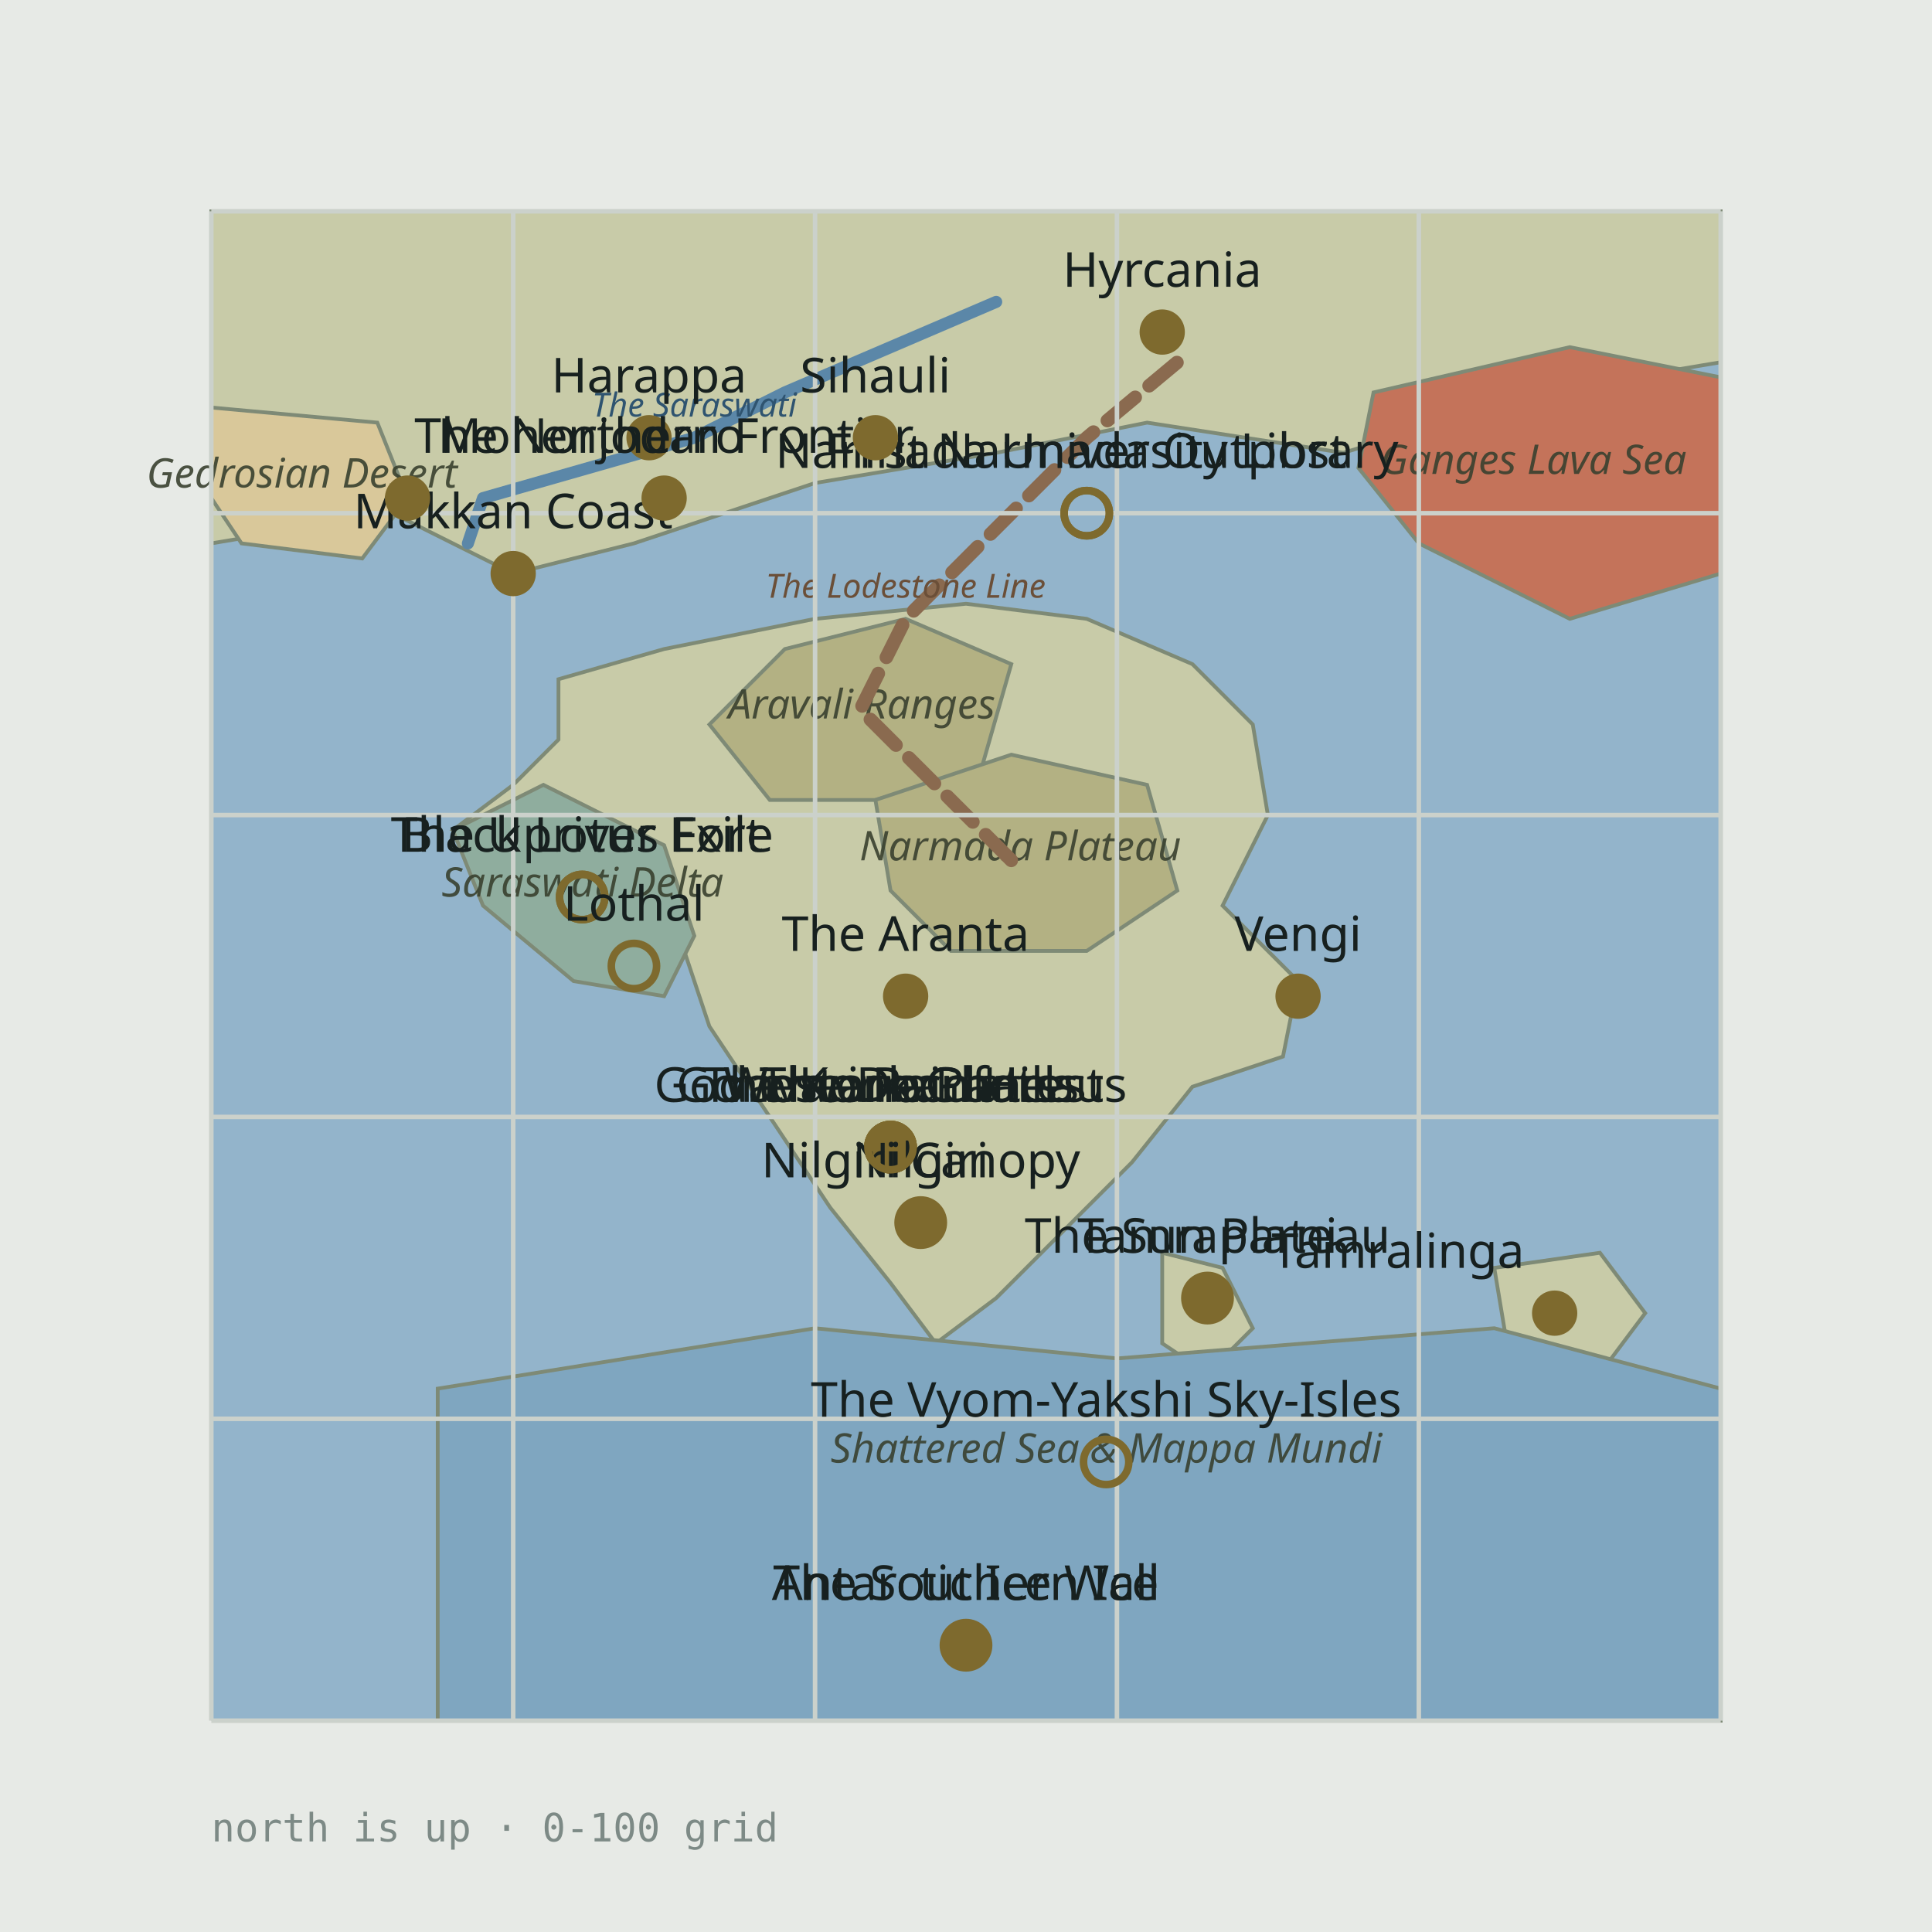
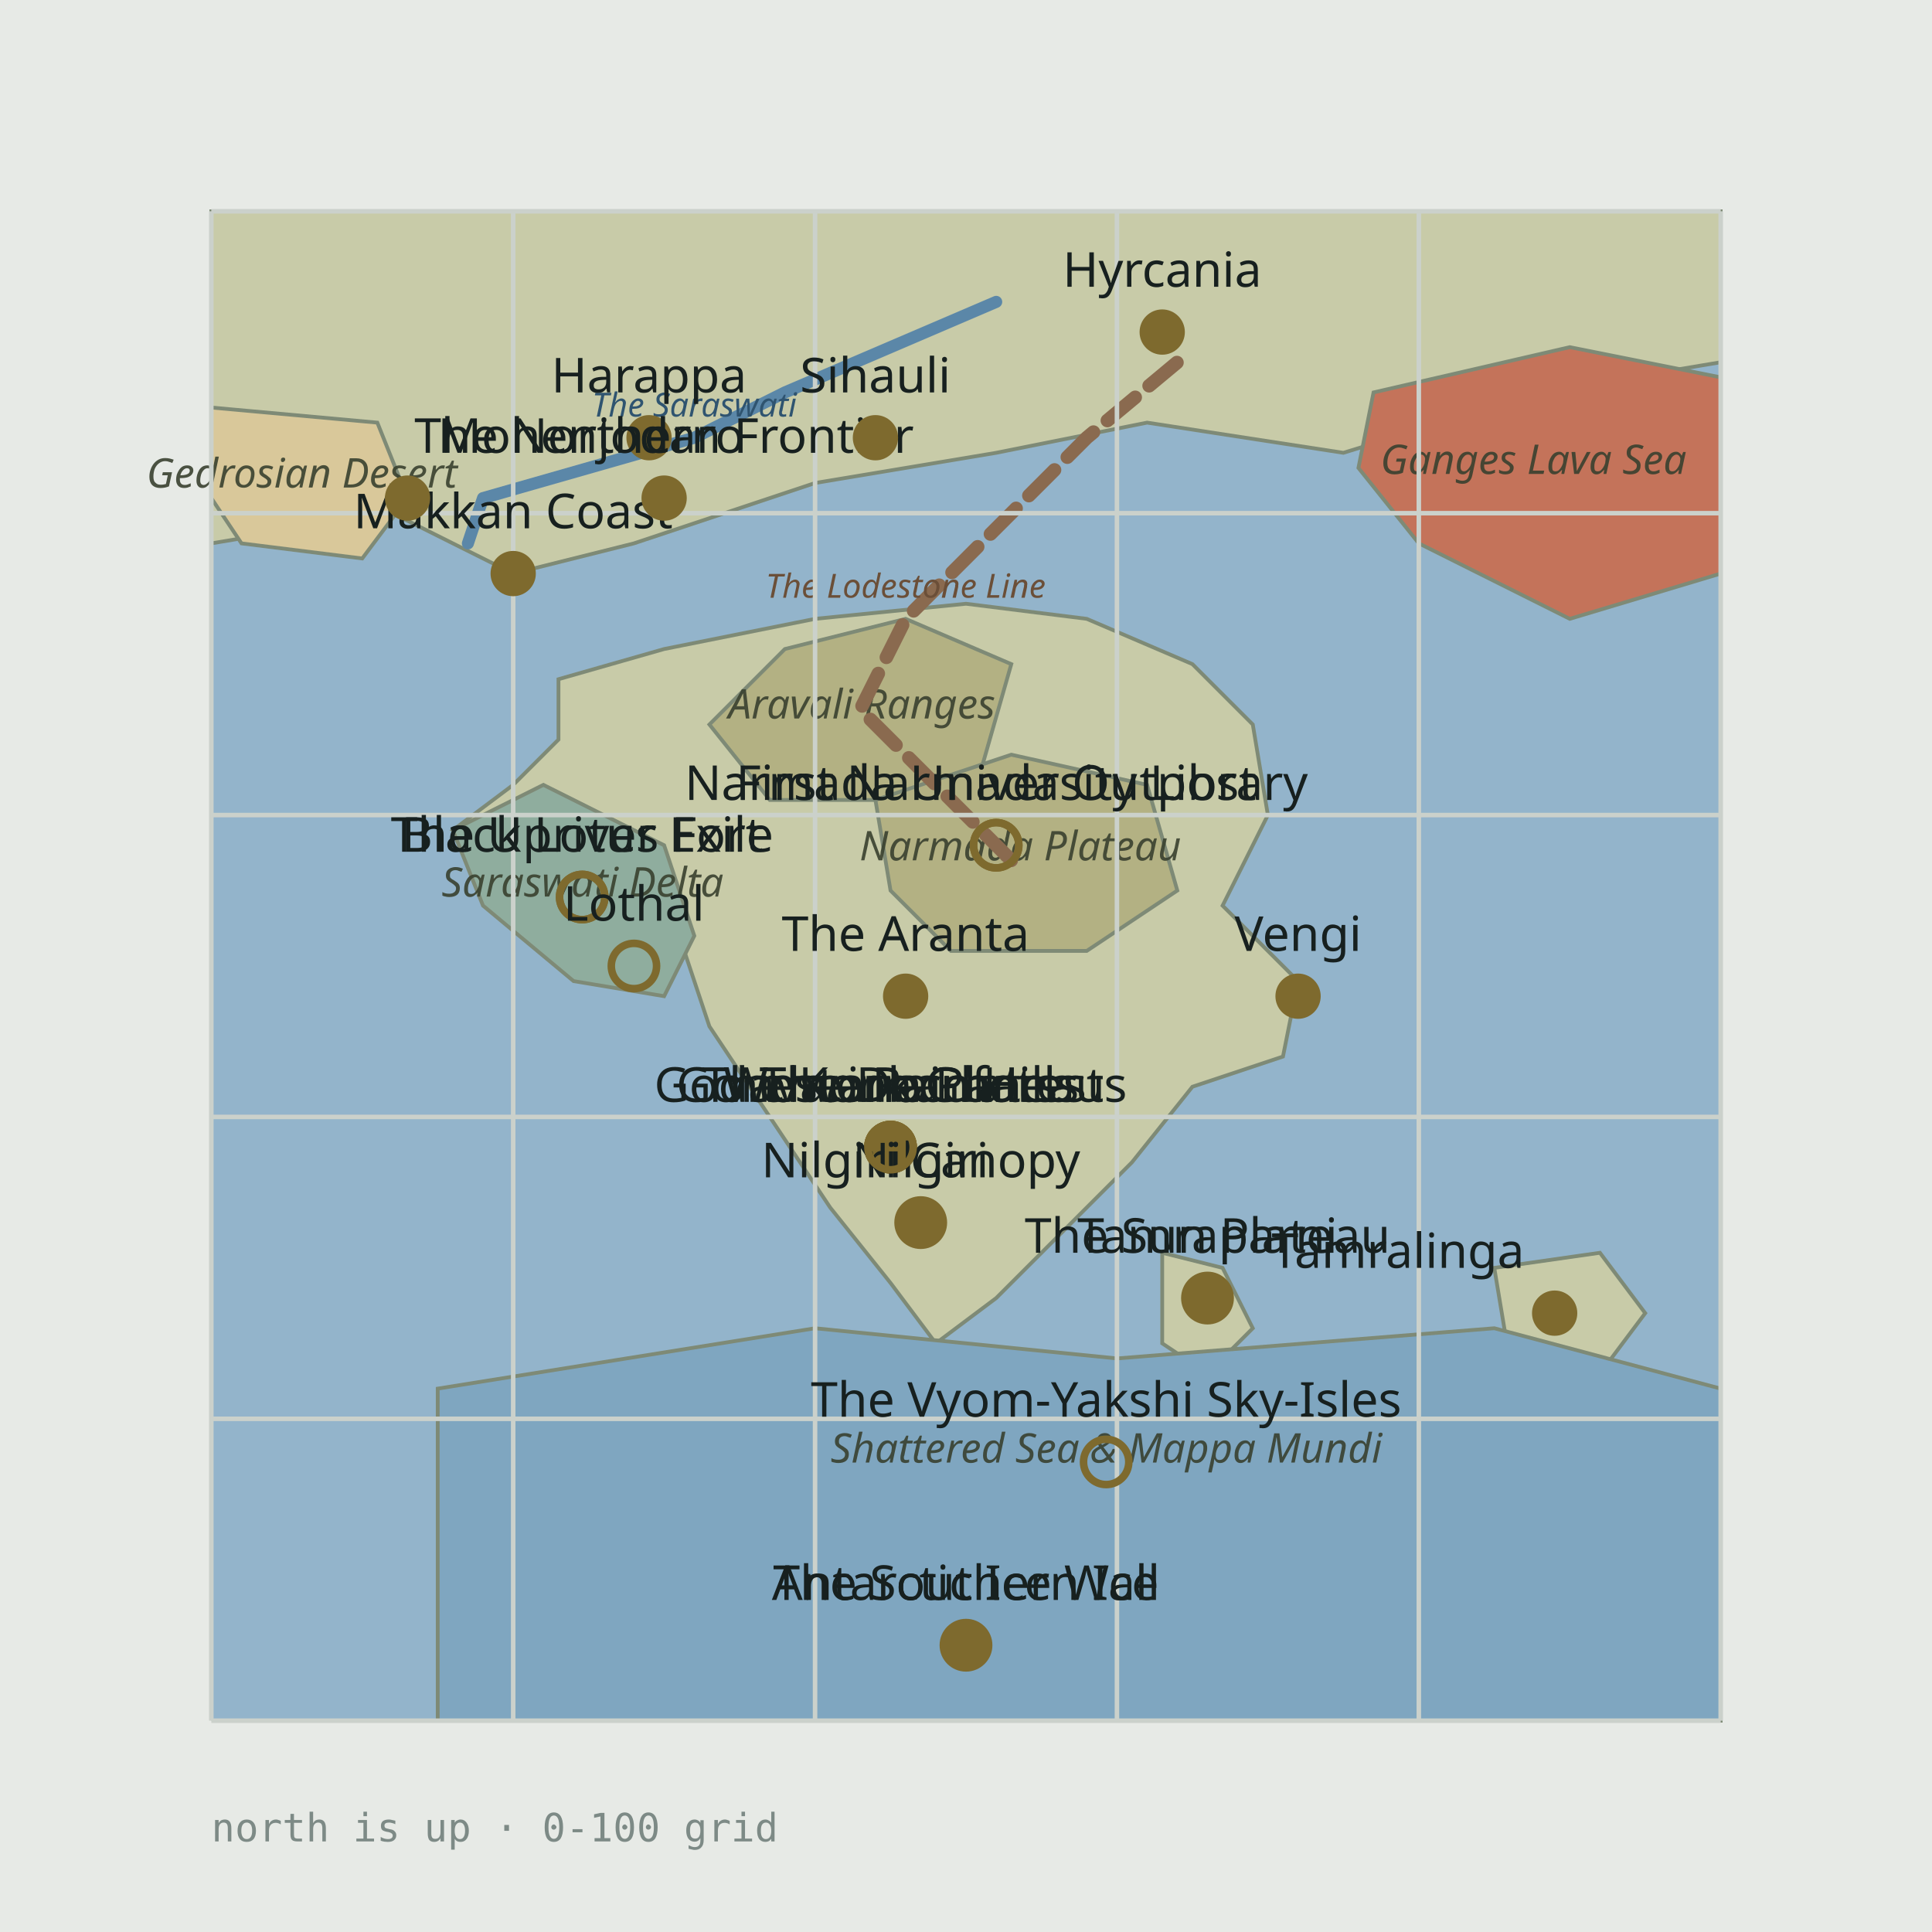
<svg xmlns="http://www.w3.org/2000/svg" viewBox="-14 -14 128 128" width="720" role="img" aria-label="Map of The Age of Machinery">
  <style>
  .bg{fill:#E7EAE6}.grid{stroke:#CBD1CB;stroke-width:.3}.edge{stroke:#AFB8B1;stroke-width:.6}
  .dot{fill:#2C5C8F}.dot-place{fill:#7E6A2E}
  .dot-within{fill:none;stroke:#7E6A2E;stroke-width:.5}
  .lbl{fill:#17201F;font:3.2px Archivo,sans-serif}
  .cap{fill:#7D8A86;font:2.6px 'JetBrains Mono',monospace}
  .sea{fill:#93B4CB} .land{fill:#C8CBA8}
  polygon{stroke:#7E8A76;stroke-width:.25}
  .rgn{fill:#39402F;font:2.7px Archivo,sans-serif;font-style:italic;opacity:.9}
  .course{fill:none;stroke:#5B87A8;stroke-width:.8;stroke-linejoin:round;stroke-linecap:round}
  .route{fill:none;stroke:#8A6A4F;stroke-width:.9;stroke-dasharray:2.4 1.2;stroke-linejoin:round;stroke-linecap:round}
  .route-lbl{fill:#6B4F38;font:2.2px Archivo,sans-serif;font-style:italic}
  .course-lbl{fill:#2F5470;font:2.2px Archivo,sans-serif;font-style:italic}
  .t-desert{fill:#D9C89A}.t-plains{fill:#A8BE84}.t-forest{fill:#7EA46E}.t-wetland{fill:#8FAD9E}.t-hills{fill:#B3B183}.t-mountains{fill:#A9A79C}.t-river{fill:#8FB3C4}.t-coast{fill:#D8CBA0}.t-sea{fill:#7FA6C0}.t-lava_field{fill:#C4735A}
  @media(prefers-color-scheme:dark){
   .bg{fill:#121817}.grid{stroke:#28322F}.edge{stroke:#3E4C4E}
   .dot{fill:#74A8DA}.dot-place{fill:#CBAE6A}.dot-within{fill:none;stroke:#CBAE6A}   .lbl{fill:#E2E7E3}.cap{fill:#78857F}
   .sea{fill:#18242E} .land{fill:#2A3026}
   polygon{stroke:#3A4436} .rgn{fill:#9FB09A}
   .course{stroke:#6E9CBD} .course-lbl{fill:#9DBDD4}
   .route{stroke:#B08D6B} .route-lbl{fill:#C7A181}
   .t-desert{fill:#3B3524}.t-plains{fill:#2A3520}.t-forest{fill:#20301E}.t-wetland{fill:#1E2E2A}.t-hills{fill:#302E20}.t-mountains{fill:#2C2B26}.t-river{fill:#1D2E36}.t-coast{fill:#393322}.t-sea{fill:#1B2C36}.t-lava_field{fill:#3A1C15}
  }
</style>
  <rect class="bg" x="-14" y="-14" width="128" height="128" />
  <rect class="sea" x="0" y="0" width="100" height="100" />
  <polygon class="land" points="23,31 30,29 40,27 50,26 58,27 65,30 69,34 70,40 67,46 72,51 71,56 65,58 61,63 57,67 52,72 48,75 45,71 41,66 37,60 33,54 31,48 30,45 25,44 19,43 16,41 20,38 23,35" />
  <polygon class="land" points="0,0 100,0 100,10 88,12 75,16 62,14 52,16 40,18 28,22 20,24 12,20 0,22" />
  <polygon class="land" points="85,70 92,69 95,73 92,77 86,76" />
  <polygon class="land" points="63,69 67,70 69,74 66,77 63,75" />
  <polygon class="t-hills" points="33,34 38,29 46,27 53,30 51,37 44,39 37,39" />
  <text class="rgn" x="43.1" y="33.6" text-anchor="middle">Aravali Ranges</text>
  <polygon class="t-lava_field" points="77,12 90,9 100,11 100,24 90,27 80,22 76,17" />
  <text class="rgn" x="87.6" y="17.4" text-anchor="middle">Ganges Lava Sea</text>
  <polygon class="t-desert" points="0,13 11,14 13,19 10,23 2,22 0,19" />
  <text class="rgn" x="6.0" y="18.3" text-anchor="middle">Gedrosian Desert</text>
  <polygon class="t-hills" points="44,39 53,36 62,38 64,45 58,49 49,49 45,45" />
  <text class="rgn" x="53.6" y="43.0" text-anchor="middle">Narmada Plateau</text>
  <polygon class="t-wetland" points="16,41 22,38 30,42 32,48 30,52 24,51 18,46" />
  <text class="rgn" x="24.6" y="45.4" text-anchor="middle">Saraswati Delta</text>
  <polygon class="t-sea" points="15,78 40,74 60,76 85,74 100,78 100,100 15,100" />
  <text class="rgn" x="59.3" y="82.9" text-anchor="middle">Shattered Sea &amp; Mappa Mundi</text>
  <polyline class="route" points="53,43 48,38 43,33 46,27 52,21 58,15 64,10" />
  <text class="route-lbl" x="46.0" y="25.6" text-anchor="middle">The Lodestone Line</text>
  <polyline class="course" points="52,6 45,9 38,12 32,15 25,17 18,19 17,22" />
  <text class="course-lbl" x="32.0" y="13.6" text-anchor="middle">The Saraswati</text>
  <line class="grid" x1="0" y1="0" x2="0" y2="100" />
  <line class="grid" x1="0" y1="0" x2="100" y2="0" />
  <line class="grid" x1="20" y1="0" x2="20" y2="100" />
  <line class="grid" x1="0" y1="20" x2="100" y2="20" />
  <line class="grid" x1="40" y1="0" x2="40" y2="100" />
  <line class="grid" x1="0" y1="40" x2="100" y2="40" />
  <line class="grid" x1="60" y1="0" x2="60" y2="100" />
  <line class="grid" x1="0" y1="60" x2="100" y2="60" />
  <line class="grid" x1="80" y1="0" x2="80" y2="100" />
  <line class="grid" x1="0" y1="80" x2="100" y2="80" />
  <line class="grid" x1="100" y1="0" x2="100" y2="100" />
  <line class="grid" x1="0" y1="100" x2="100" y2="100" />
  <circle class="dot-place dot-within" cx="50" cy="95" r="1.5" />
  <text class="lbl" x="50" y="92" text-anchor="middle">Antarctic Ice Wall</text>
  <circle class="dot-place" cx="46" cy="52" r="1.5" />
  <text class="lbl" x="46" y="49" text-anchor="middle">The Aranta</text>
  <circle class="dot-place dot-within" cx="24.571" cy="45.429" r="1.5" />
  <text class="lbl" x="24.571" y="42.429" text-anchor="middle">Black Lotus Fort</text>
  <circle class="dot-place" cx="45" cy="62" r="1.5" />
  <text class="lbl" x="45" y="59" text-anchor="middle">The Deccan</text>
  <circle class="dot-place dot-within" cx="45" cy="62" r="1.5" />
  <text class="lbl" x="45" y="59" text-anchor="middle">Godavari Rainforests</text>
  <circle class="dot-place dot-within" cx="45" cy="62" r="1.5" />
  <text class="lbl" x="45" y="59" text-anchor="middle">Gondwana Plateau</text>
  <circle class="dot-place" cx="29" cy="15" r="1.5" />
  <text class="lbl" x="29" y="12" text-anchor="middle">Harappa</text>
  <circle class="dot-place" cx="63" cy="8" r="1.5" />
  <text class="lbl" x="63" y="5" text-anchor="middle">Hyrcania</text>
  <circle class="dot-place dot-within" cx="45" cy="62" r="1.5" />
  <text class="lbl" x="45" y="59" text-anchor="middle">The Konkan Hills</text>
  <circle class="dot-place" cx="20" cy="24" r="1.5" />
  <text class="lbl" x="20" y="21" text-anchor="middle">Makkan Coast</text>
  <circle class="dot-place" cx="13" cy="19" r="1.5" />
  <text class="lbl" x="15" y="16" text-anchor="start">Mohenjodaro</text>
-   <circle class="dot-place dot-within" cx="58" cy="20" r="1.5" />
-   <text class="lbl" x="58" y="17" text-anchor="middle">Narmada University Library</text>
-   <circle class="dot-place dot-within" cx="58" cy="20" r="1.5" />
-   <text class="lbl" x="58" y="17" text-anchor="middle">First Narmada Outpost</text>
+   <circle class="dot-place dot-within" cx="52" cy="42" r="1.5" />
+   <text class="lbl" x="52" y="39" text-anchor="middle">Narmada University Library</text>
+   <circle class="dot-place dot-within" cx="52" cy="42" r="1.5" />
+   <text class="lbl" x="52" y="39" text-anchor="middle">First Narmada Outpost</text>
  <circle class="dot-place" cx="47" cy="67" r="1.5" />
  <text class="lbl" x="47" y="64" text-anchor="middle">Nilgiri</text>
  <circle class="dot-place dot-within" cx="47" cy="67" r="1.5" />
  <text class="lbl" x="47" y="64" text-anchor="middle">Nilgiri Canopy</text>
  <circle class="dot-place" cx="30" cy="19" r="1.5" />
  <text class="lbl" x="30" y="16" text-anchor="middle">The Northern Frontier</text>
  <circle class="dot-place dot-within" cx="59.286" cy="82.857" r="1.5" />
  <text class="lbl" x="59.286" y="79.857" text-anchor="middle">The Vyom-Yakshi Sky-Isles</text>
  <circle class="dot-place" cx="44" cy="15" r="1.5" />
  <text class="lbl" x="44" y="12" text-anchor="middle">Sihauli</text>
  <circle class="dot-place" cx="50" cy="95" r="1.5" />
  <text class="lbl" x="50" y="92" text-anchor="middle">The Southern Ice</text>
  <circle class="dot-place dot-within" cx="66" cy="72" r="1.5" />
  <text class="lbl" x="66" y="69" text-anchor="middle">The Sun Plateau</text>
  <circle class="dot-place" cx="89" cy="73" r="1.5" />
  <text class="lbl" x="87" y="70" text-anchor="end">Tamralinga</text>
  <circle class="dot-place" cx="66" cy="72" r="1.5" />
  <text class="lbl" x="66" y="69" text-anchor="middle">Tamraparni</text>
  <circle class="dot-place dot-within" cx="24.571" cy="45.429" r="1.5" />
  <text class="lbl" x="24.571" y="42.429" text-anchor="middle">The Upriver Exile</text>
  <circle class="dot-place" cx="72" cy="52" r="1.5" />
  <text class="lbl" x="72" y="49" text-anchor="middle">Vengi</text>
  <circle class="dot-place dot-within" cx="45" cy="62" r="1.5" />
  <text class="lbl" x="45" y="59" text-anchor="middle">Western Ghats</text>
  <circle class="dot-place dot-within" cx="28" cy="50" r="1.5" />
  <text class="lbl" x="28" y="47" text-anchor="middle">Lothal</text>
  <text class="cap" x="0" y="108">north is up · 0-100 grid</text>
</svg>
